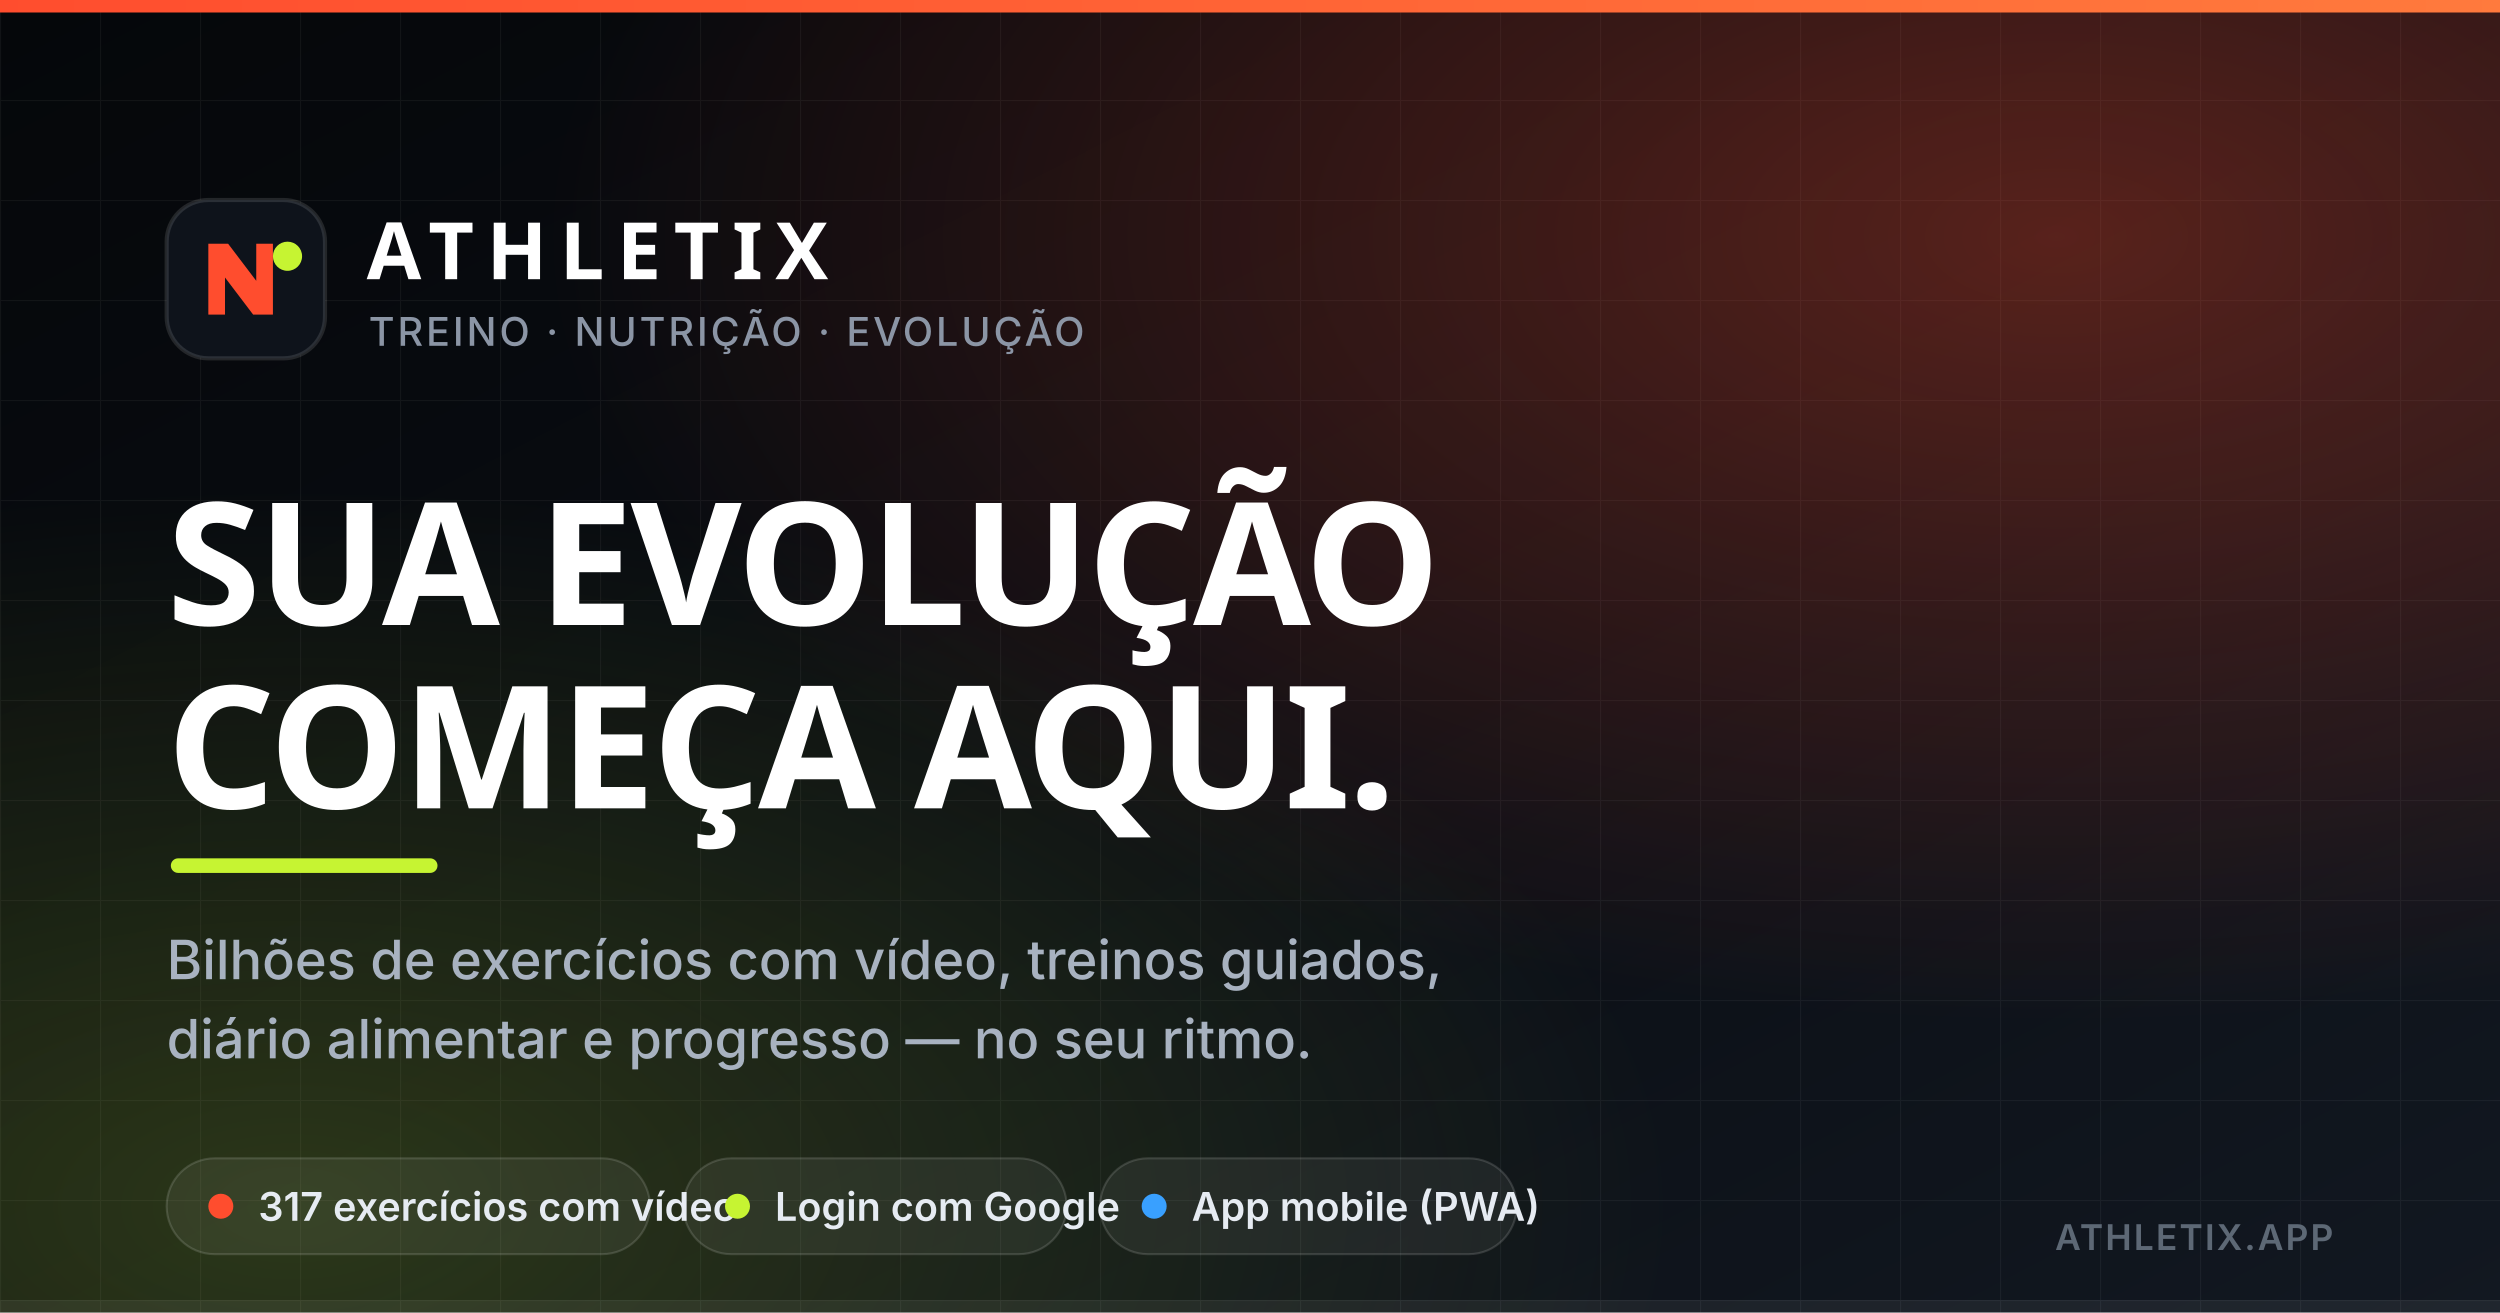
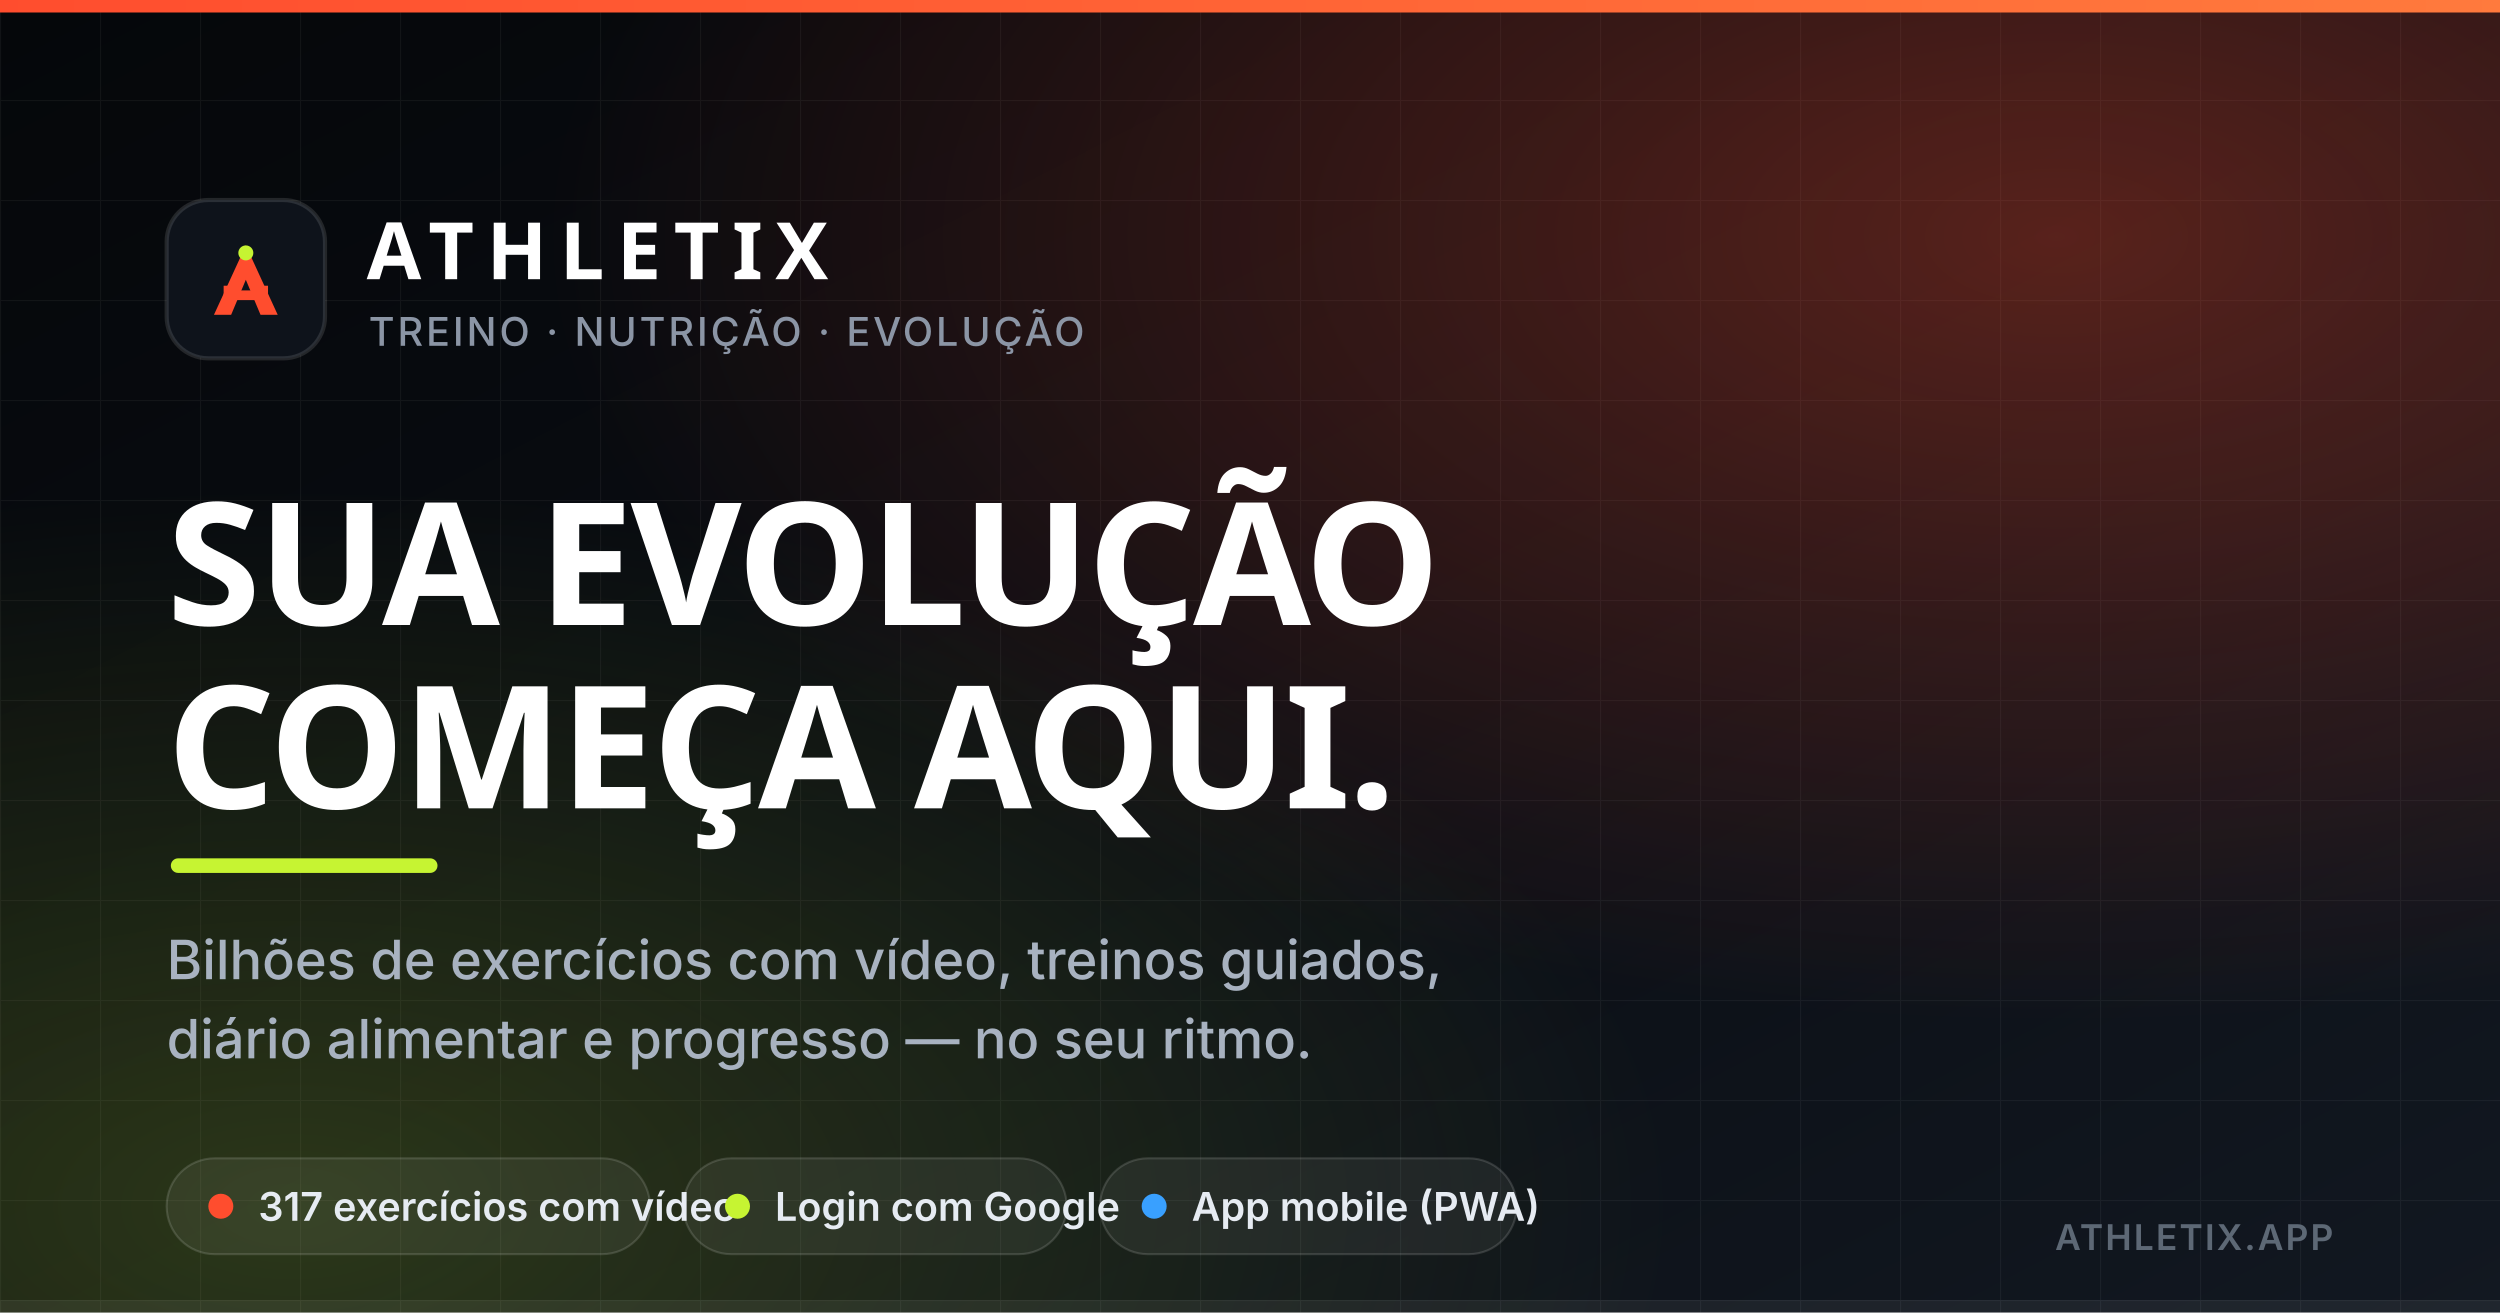
<svg xmlns="http://www.w3.org/2000/svg" viewBox="0 0 1200 630" width="1200" height="630" role="img" aria-label="ATHLETIX — Treino, Nutrição e Evolução">
  <defs>
    <linearGradient id="bg" x1="0" y1="0" x2="1" y2="1">
      <stop offset="0" stop-color="#05070a" />
      <stop offset="0.55" stop-color="#0a0e14" />
      <stop offset="1" stop-color="#121821" />
    </linearGradient>
    <linearGradient id="accent" x1="0" y1="0" x2="1" y2="0">
      <stop offset="0" stop-color="#ff4d2e" />
      <stop offset="1" stop-color="#ff7a3d" />
    </linearGradient>
    <radialGradient id="glow" cx="0.82" cy="0.18" r="0.6">
      <stop offset="0" stop-color="#ff4d2e" stop-opacity="0.32" />
      <stop offset="1" stop-color="#ff4d2e" stop-opacity="0" />
    </radialGradient>
    <radialGradient id="glow2" cx="0.12" cy="0.92" r="0.55">
      <stop offset="0" stop-color="#c6f432" stop-opacity="0.18" />
      <stop offset="1" stop-color="#c6f432" stop-opacity="0" />
    </radialGradient>
    <pattern id="grid" width="48" height="48" patternUnits="userSpaceOnUse">
      <path d="M48 0H0v48" fill="none" stroke="#ffffff" stroke-opacity="0.05" stroke-width="1" />
    </pattern>
  </defs>
  <rect width="1200" height="630" fill="url(#bg)" />
  <rect width="1200" height="630" fill="url(#grid)" />
  <rect width="1200" height="630" fill="url(#glow)" />
  <rect width="1200" height="630" fill="url(#glow2)" />
  <rect x="0" y="0" width="1200" height="6" fill="url(#accent)" />
  <g transform="translate(80 96)">
    <rect width="76" height="76" rx="20" fill="#0e131b" stroke="#ffffff" stroke-opacity="0.12" stroke-width="2" />
-     <path d="M20 55V21h9.5l13.5 17.8V21H51v34h-9.5L28 37.2V55h-8Z" fill="#ff4d2e" />
-     <circle cx="58" cy="27" r="7" fill="#c6f432" />
+     <g fill="#ff4d2e" transform="translate(14 14) scale(1.5)">
+       <path d="M16 5.2 26.2 27.4h-5.5L16 16.2l-4.7 11.2H5.8L16 5.2Z" />
+       <path d="M11.4 19.6h9.2v3.1h-9.2z" />
+       <path d="M8.9 18.1h1.9v6.1H8.9zM21.2 18.1h1.9v6.1h-1.9z" />
+     </g>
+     <circle cx="38" cy="25.4" r="3.6" fill="#c6f432" />
  </g>
  <text x="176" y="134" fill="#ffffff" font-family="'Archivo Black','Arial Black',system-ui,sans-serif" font-size="38" font-weight="900" letter-spacing="6">ATHLETIX</text>
  <text x="177" y="166" fill="#8b95a5" font-family="system-ui,-apple-system,'Segoe UI',sans-serif" font-size="19" font-weight="500" letter-spacing="1.4">TREINO · NUTRIÇÃO · EVOLUÇÃO</text>
  <text x="80" y="300" fill="#ffffff" font-family="'Archivo Black','Arial Black',system-ui,sans-serif" font-size="82" font-weight="900" letter-spacing="-1.5">SUA EVOLUÇÃO</text>
  <text x="80" y="388" fill="#ffffff" font-family="'Archivo Black','Arial Black',system-ui,sans-serif" font-size="82" font-weight="900" letter-spacing="-1.5">COMEÇA AQUI.</text>
  <rect x="82" y="412" width="128" height="7" rx="3.5" fill="#c6f432" />
  <text x="80" y="470" fill="#a8b2c0" font-family="system-ui,-apple-system,'Segoe UI',sans-serif" font-size="26" font-weight="500">Bilhões de exercícios com vídeo, treinos guiados,</text>
  <text x="80" y="508" fill="#a8b2c0" font-family="system-ui,-apple-system,'Segoe UI',sans-serif" font-size="26" font-weight="500">diário alimentar e progresso — no seu ritmo.</text>
  <g font-family="system-ui,-apple-system,'Segoe UI',sans-serif" font-size="19" font-weight="600">
    <g transform="translate(80 556)">
      <rect width="232" height="46" rx="23" fill="#ffffff" fill-opacity="0.06" stroke="#ffffff" stroke-opacity="0.14" />
      <circle cx="26" cy="23" r="6" fill="#ff4d2e" />
      <text x="44" y="30" fill="#e6ebf2">317 exercícios com vídeo</text>
    </g>
    <g transform="translate(328 556)">
      <rect width="184" height="46" rx="23" fill="#ffffff" fill-opacity="0.06" stroke="#ffffff" stroke-opacity="0.14" />
      <circle cx="26" cy="23" r="6" fill="#c6f432" />
      <text x="44" y="30" fill="#e6ebf2">Login com Google</text>
    </g>
    <g transform="translate(528 556)">
      <rect width="200" height="46" rx="23" fill="#ffffff" fill-opacity="0.06" stroke="#ffffff" stroke-opacity="0.14" />
      <circle cx="26" cy="23" r="6" fill="#39a0ff" />
      <text x="44" y="30" fill="#e6ebf2">App mobile (PWA)</text>
    </g>
  </g>
  <rect x="0" y="624" width="1200" height="6" fill="#ffffff" fill-opacity="0.06" />
  <text x="1120" y="600" fill="#5d6875" font-family="system-ui,-apple-system,'Segoe UI',sans-serif" font-size="17" font-weight="600" text-anchor="end" letter-spacing="1">ATHLETIX.APP</text>
</svg>
